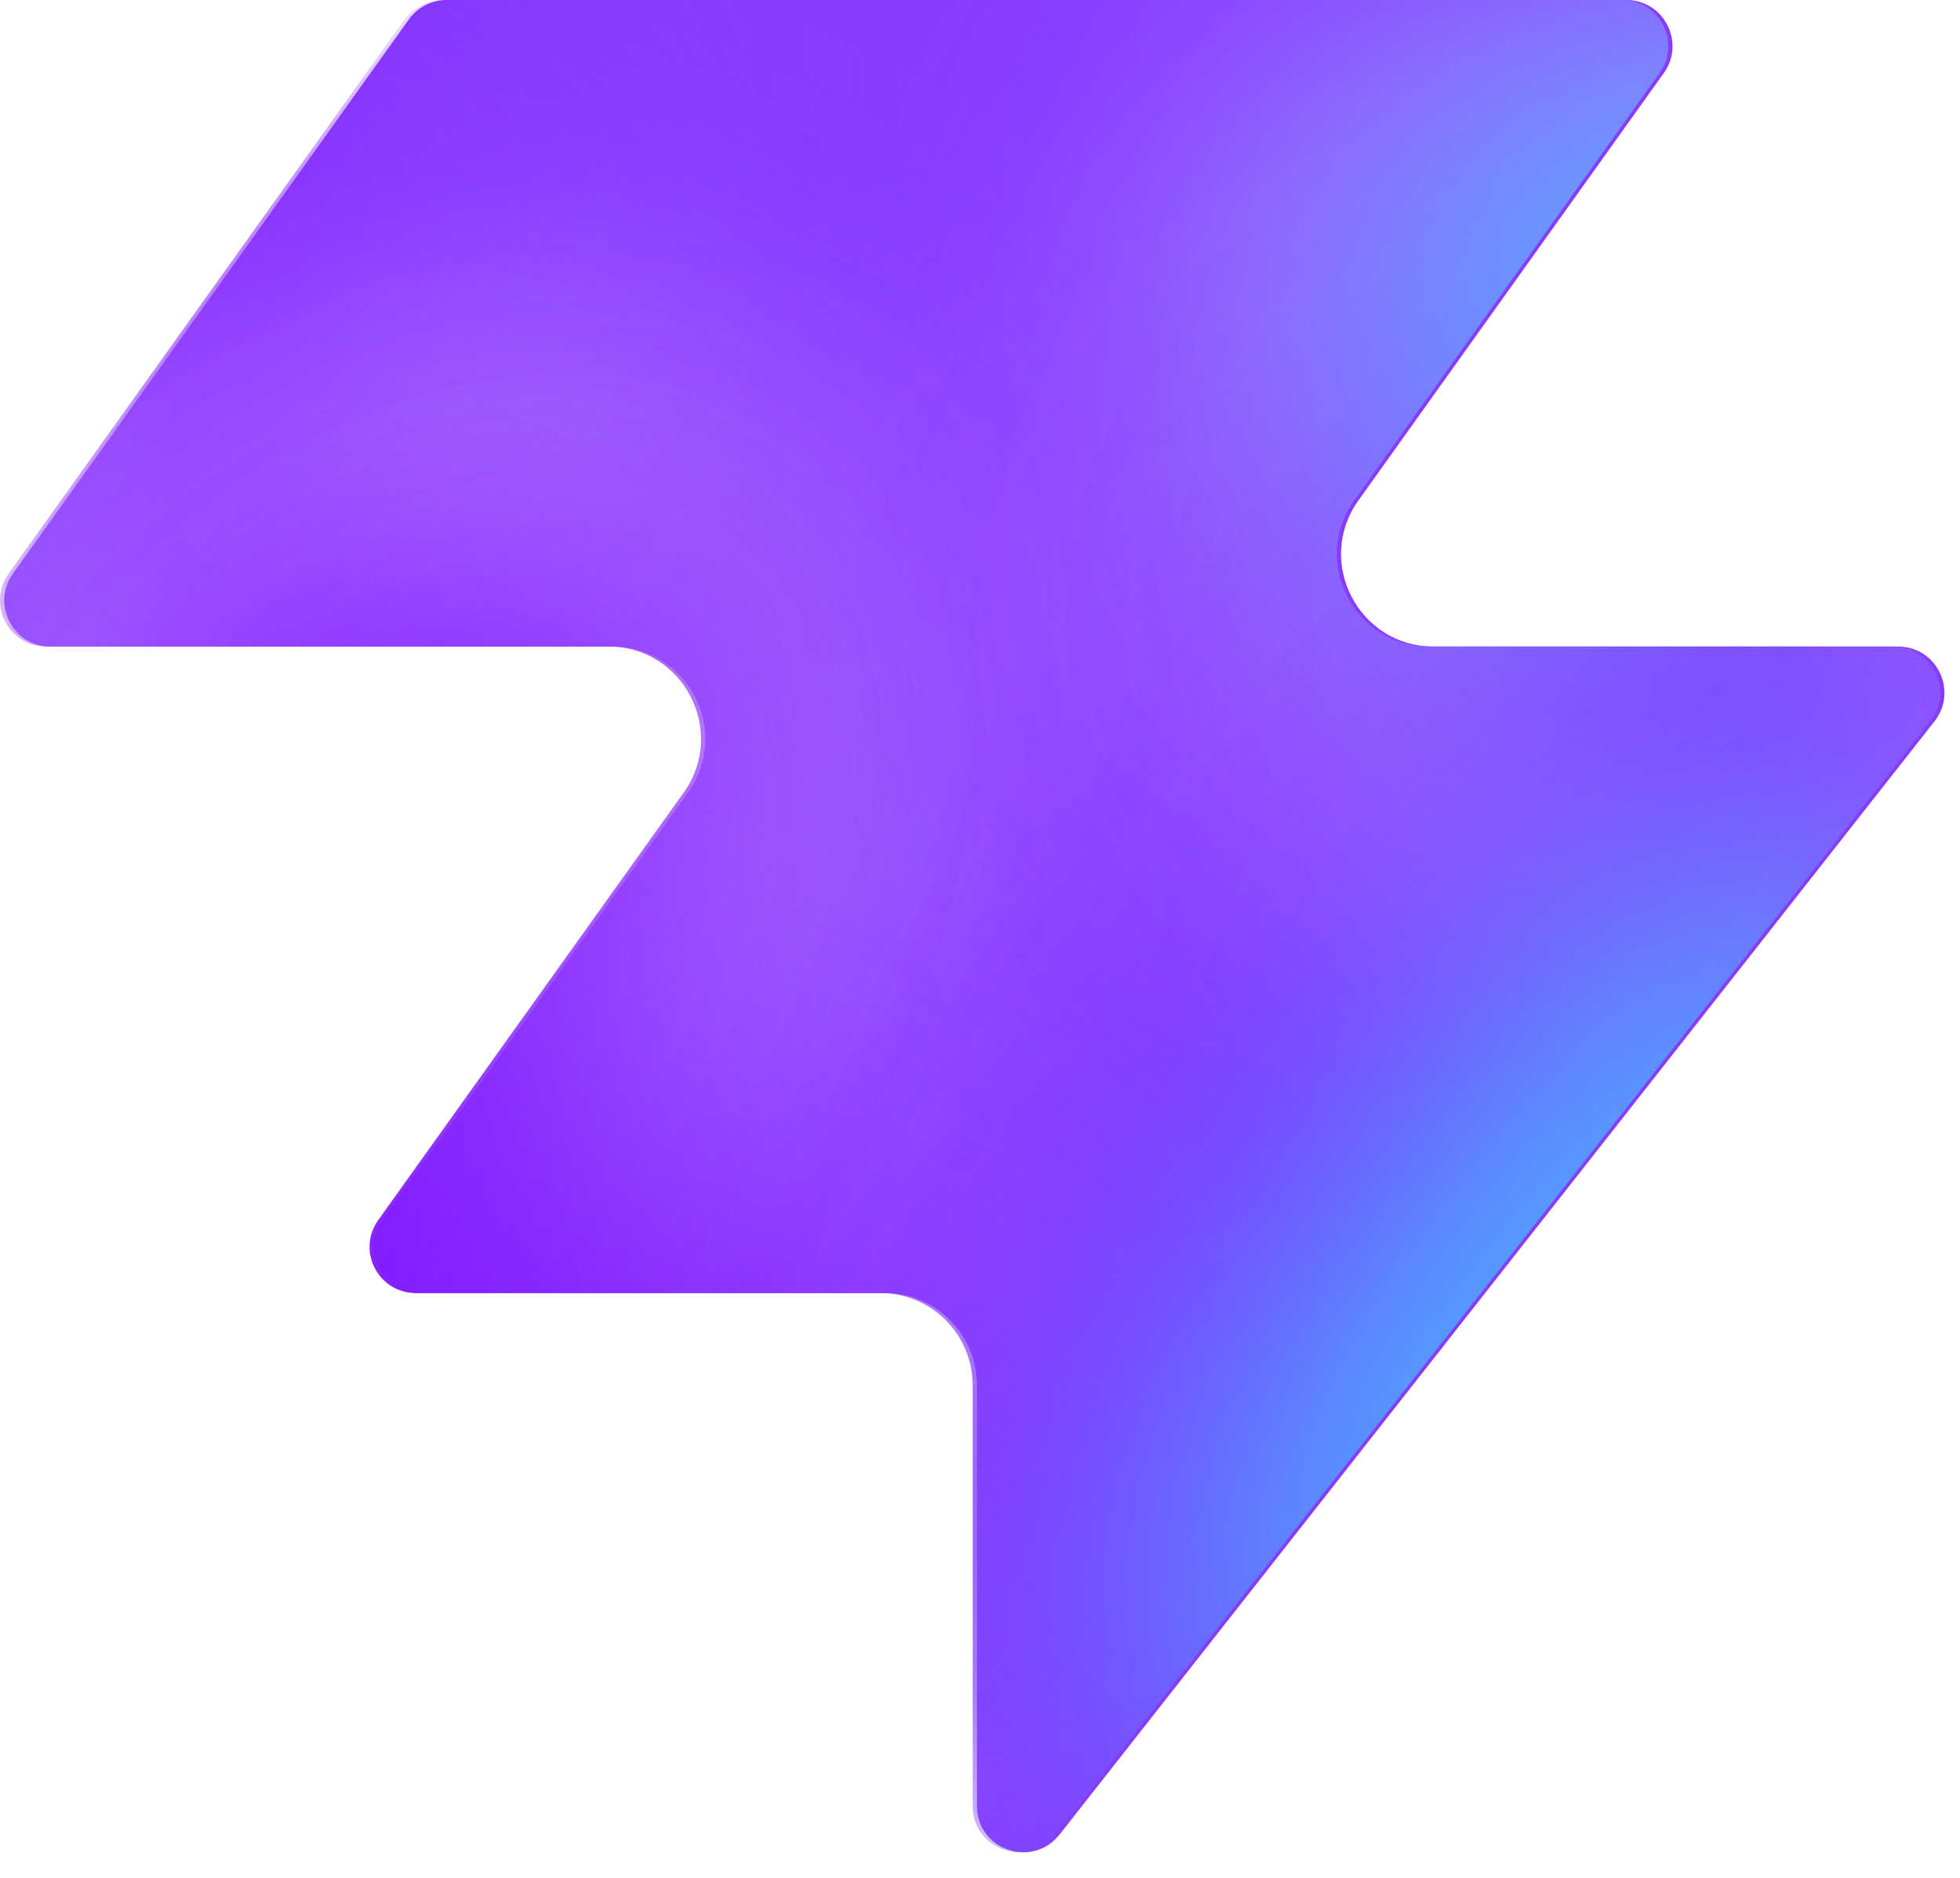
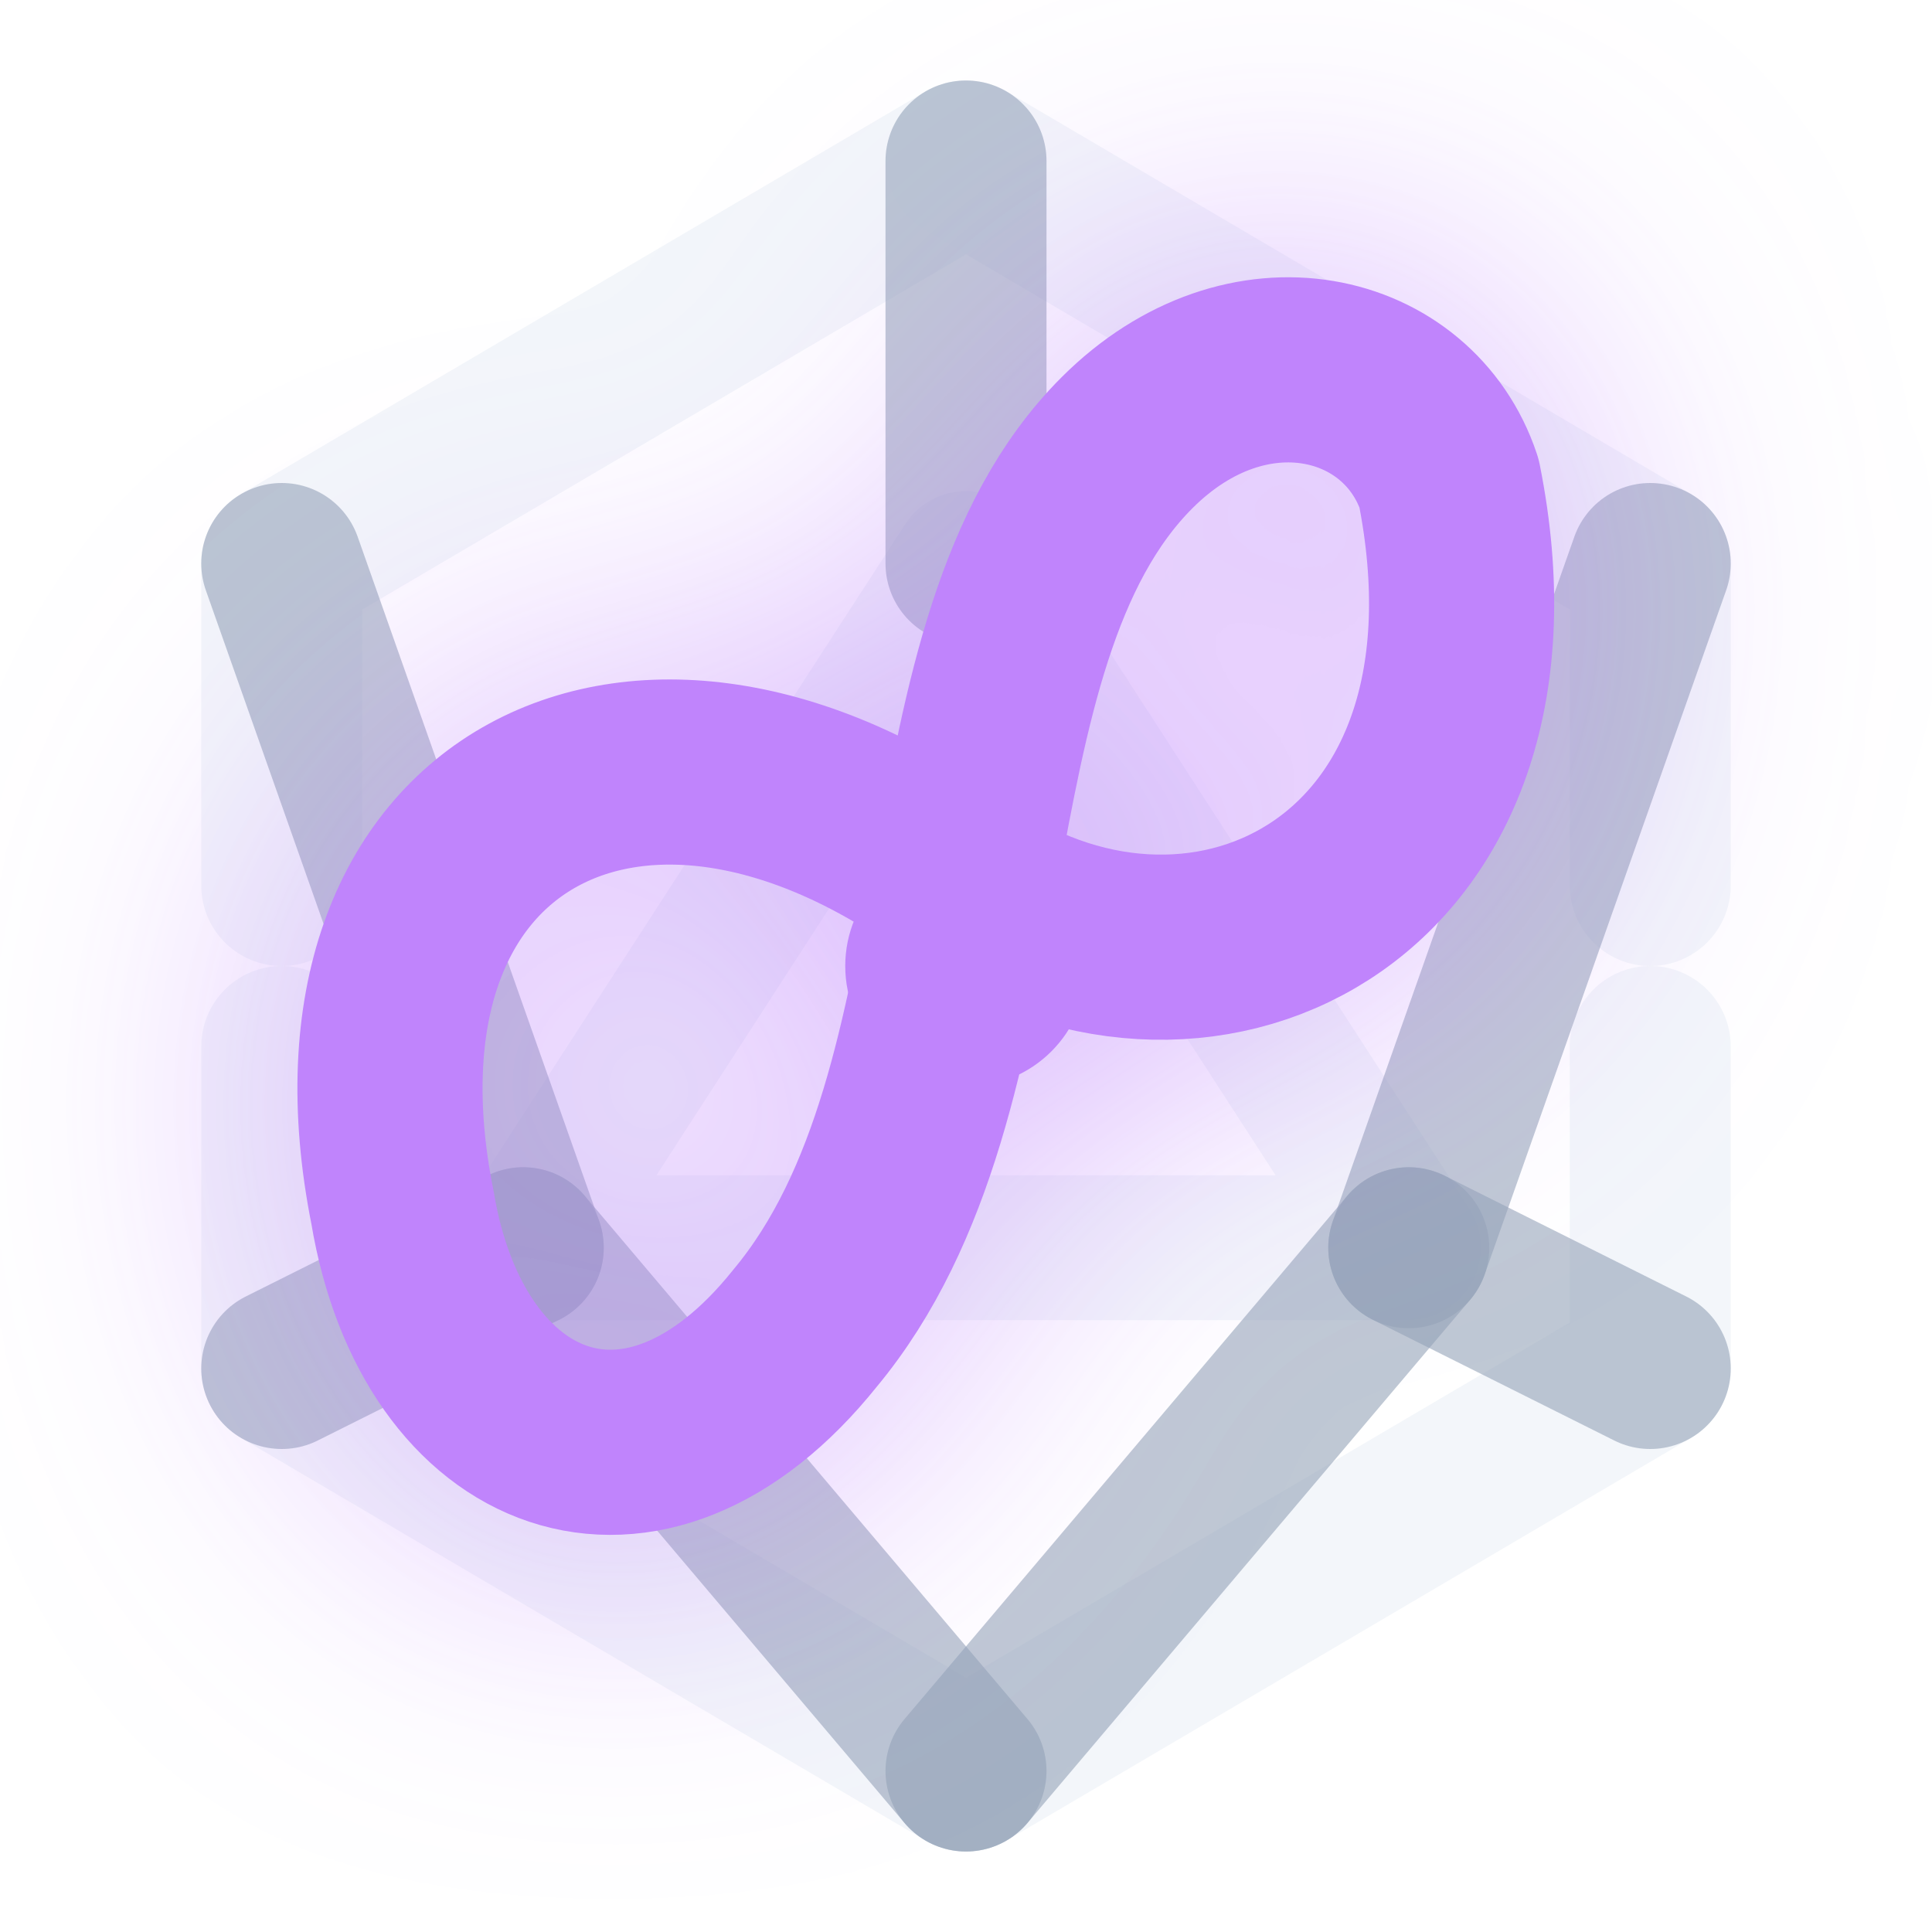
- <svg xmlns="http://www.w3.org/2000/svg" width="48" height="46" fill="none" viewBox="0 0 48 46">
-   <path fill="#863bff" d="M25.946 44.938c-.664.845-2.021.375-2.021-.698V33.937a2.26 2.26 0 0 0-2.262-2.262H10.287c-.92 0-1.456-1.04-.92-1.788l7.48-10.471c1.07-1.497 0-3.578-1.842-3.578H1.237c-.92 0-1.456-1.04-.92-1.788L10.013.474c.214-.297.556-.474.92-.474h28.894c.92 0 1.456 1.04.92 1.788l-7.48 10.471c-1.07 1.498 0 3.579 1.842 3.579h11.377c.943 0 1.473 1.088.89 1.83L25.947 44.94z" style="fill:#863bff;fill:color(display-p3 .525 .23 1);fill-opacity:1" />
-   <mask id="a" width="48" height="46" x="0" y="0" maskUnits="userSpaceOnUse" style="mask-type:alpha">
-     <path fill="#000" d="M25.842 44.938c-.664.844-2.021.375-2.021-.698V33.937a2.26 2.26 0 0 0-2.262-2.262H10.183c-.92 0-1.456-1.04-.92-1.788l7.48-10.471c1.07-1.498 0-3.579-1.842-3.579H1.133c-.92 0-1.456-1.04-.92-1.787L9.91.473c.214-.297.556-.474.92-.474h28.894c.92 0 1.456 1.04.92 1.788l-7.48 10.471c-1.07 1.498 0 3.578 1.842 3.578h11.377c.943 0 1.473 1.088.89 1.832L25.843 44.94z" style="fill:#000;fill-opacity:1" />
-   </mask>
-   <g mask="url(#a)">
-     <g filter="url(#b)">
-       <ellipse cx="5.508" cy="14.704" fill="#ede6ff" rx="5.508" ry="14.704" style="fill:#ede6ff;fill:color(display-p3 .927 .903 1);fill-opacity:1" transform="matrix(.00324 1 1 -.00324 -4.47 31.516)" />
-     </g>
-     <g filter="url(#c)">
-       <ellipse cx="10.399" cy="29.851" fill="#ede6ff" rx="10.399" ry="29.851" style="fill:#ede6ff;fill:color(display-p3 .927 .903 1);fill-opacity:1" transform="matrix(.00324 1 1 -.00324 -39.328 7.883)" />
-     </g>
-     <g filter="url(#d)">
-       <ellipse cx="5.508" cy="30.487" fill="#7e14ff" rx="5.508" ry="30.487" style="fill:#7e14ff;fill:color(display-p3 .492 .077 1);fill-opacity:1" transform="rotate(89.814 -25.913 -14.639)scale(1 -1)" />
-     </g>
-     <g filter="url(#e)">
-       <ellipse cx="5.508" cy="30.599" fill="#7e14ff" rx="5.508" ry="30.599" style="fill:#7e14ff;fill:color(display-p3 .492 .077 1);fill-opacity:1" transform="rotate(89.814 -32.644 -3.334)scale(1 -1)" />
-     </g>
-     <g filter="url(#f)">
-       <ellipse cx="5.508" cy="30.599" fill="#7e14ff" rx="5.508" ry="30.599" style="fill:#7e14ff;fill:color(display-p3 .492 .077 1);fill-opacity:1" transform="matrix(.00324 1 1 -.00324 -34.34 30.47)" />
-     </g>
-     <g filter="url(#g)">
-       <ellipse cx="14.072" cy="22.078" fill="#ede6ff" rx="14.072" ry="22.078" style="fill:#ede6ff;fill:color(display-p3 .927 .903 1);fill-opacity:1" transform="rotate(93.35 24.506 48.493)scale(-1 1)" />
-     </g>
-     <g filter="url(#h)">
-       <ellipse cx="3.47" cy="21.501" fill="#7e14ff" rx="3.47" ry="21.501" style="fill:#7e14ff;fill:color(display-p3 .492 .077 1);fill-opacity:1" transform="rotate(89.009 28.708 47.59)scale(-1 1)" />
-     </g>
-     <g filter="url(#i)">
-       <ellipse cx="3.47" cy="21.501" fill="#7e14ff" rx="3.47" ry="21.501" style="fill:#7e14ff;fill:color(display-p3 .492 .077 1);fill-opacity:1" transform="rotate(89.009 28.708 47.59)scale(-1 1)" />
-     </g>
-     <g filter="url(#j)">
-       <ellipse cx=".387" cy="8.972" fill="#7e14ff" rx="4.407" ry="29.108" style="fill:#7e14ff;fill:color(display-p3 .492 .077 1);fill-opacity:1" transform="rotate(39.51 .387 8.972)" />
-     </g>
-     <g filter="url(#k)">
-       <ellipse cx="47.523" cy="-6.092" fill="#7e14ff" rx="4.407" ry="29.108" style="fill:#7e14ff;fill:color(display-p3 .492 .077 1);fill-opacity:1" transform="rotate(37.892 47.523 -6.092)" />
-     </g>
-     <g filter="url(#l)">
-       <ellipse cx="41.412" cy="6.333" fill="#47bfff" rx="5.971" ry="9.665" style="fill:#47bfff;fill:color(display-p3 .28 .748 1);fill-opacity:1" transform="rotate(37.892 41.412 6.333)" />
-     </g>
-     <g filter="url(#m)">
-       <ellipse cx="-1.879" cy="38.332" fill="#7e14ff" rx="4.407" ry="29.108" style="fill:#7e14ff;fill:color(display-p3 .492 .077 1);fill-opacity:1" transform="rotate(37.892 -1.88 38.332)" />
-     </g>
-     <g filter="url(#n)">
-       <ellipse cx="-1.879" cy="38.332" fill="#7e14ff" rx="4.407" ry="29.108" style="fill:#7e14ff;fill:color(display-p3 .492 .077 1);fill-opacity:1" transform="rotate(37.892 -1.88 38.332)" />
-     </g>
-     <g filter="url(#o)">
-       <ellipse cx="35.651" cy="29.907" fill="#7e14ff" rx="4.407" ry="29.108" style="fill:#7e14ff;fill:color(display-p3 .492 .077 1);fill-opacity:1" transform="rotate(37.892 35.651 29.907)" />
-     </g>
-     <g filter="url(#p)">
-       <ellipse cx="38.418" cy="32.4" fill="#47bfff" rx="5.971" ry="15.297" style="fill:#47bfff;fill:color(display-p3 .28 .748 1);fill-opacity:1" transform="rotate(37.892 38.418 32.4)" />
-     </g>
-   </g>
-   <defs>
-     <filter id="b" width="60.045" height="41.654" x="-19.77" y="16.149" color-interpolation-filters="sRGB" filterUnits="userSpaceOnUse">
-       <feFlood flood-opacity="0" result="BackgroundImageFix" />
-       <feBlend in="SourceGraphic" in2="BackgroundImageFix" result="shape" />
-       <feGaussianBlur result="effect1_foregroundBlur_2002_17158" stdDeviation="7.659" />
-     </filter>
-     <filter id="c" width="90.34" height="51.437" x="-54.613" y="-7.533" color-interpolation-filters="sRGB" filterUnits="userSpaceOnUse">
-       <feFlood flood-opacity="0" result="BackgroundImageFix" />
-       <feBlend in="SourceGraphic" in2="BackgroundImageFix" result="shape" />
-       <feGaussianBlur result="effect1_foregroundBlur_2002_17158" stdDeviation="7.659" />
-     </filter>
-     <filter id="d" width="79.355" height="29.4" x="-49.64" y="2.03" color-interpolation-filters="sRGB" filterUnits="userSpaceOnUse">
-       <feFlood flood-opacity="0" result="BackgroundImageFix" />
-       <feBlend in="SourceGraphic" in2="BackgroundImageFix" result="shape" />
-       <feGaussianBlur result="effect1_foregroundBlur_2002_17158" stdDeviation="4.596" />
-     </filter>
-     <filter id="e" width="79.579" height="29.4" x="-45.045" y="20.029" color-interpolation-filters="sRGB" filterUnits="userSpaceOnUse">
-       <feFlood flood-opacity="0" result="BackgroundImageFix" />
-       <feBlend in="SourceGraphic" in2="BackgroundImageFix" result="shape" />
-       <feGaussianBlur result="effect1_foregroundBlur_2002_17158" stdDeviation="4.596" />
-     </filter>
-     <filter id="f" width="79.579" height="29.4" x="-43.513" y="21.178" color-interpolation-filters="sRGB" filterUnits="userSpaceOnUse">
-       <feFlood flood-opacity="0" result="BackgroundImageFix" />
-       <feBlend in="SourceGraphic" in2="BackgroundImageFix" result="shape" />
-       <feGaussianBlur result="effect1_foregroundBlur_2002_17158" stdDeviation="4.596" />
-     </filter>
-     <filter id="g" width="74.749" height="58.852" x="15.756" y="-17.901" color-interpolation-filters="sRGB" filterUnits="userSpaceOnUse">
-       <feFlood flood-opacity="0" result="BackgroundImageFix" />
-       <feBlend in="SourceGraphic" in2="BackgroundImageFix" result="shape" />
-       <feGaussianBlur result="effect1_foregroundBlur_2002_17158" stdDeviation="7.659" />
-     </filter>
-     <filter id="h" width="61.377" height="25.362" x="23.548" y="2.284" color-interpolation-filters="sRGB" filterUnits="userSpaceOnUse">
-       <feFlood flood-opacity="0" result="BackgroundImageFix" />
-       <feBlend in="SourceGraphic" in2="BackgroundImageFix" result="shape" />
-       <feGaussianBlur result="effect1_foregroundBlur_2002_17158" stdDeviation="4.596" />
-     </filter>
-     <filter id="i" width="61.377" height="25.362" x="23.548" y="2.284" color-interpolation-filters="sRGB" filterUnits="userSpaceOnUse">
-       <feFlood flood-opacity="0" result="BackgroundImageFix" />
-       <feBlend in="SourceGraphic" in2="BackgroundImageFix" result="shape" />
-       <feGaussianBlur result="effect1_foregroundBlur_2002_17158" stdDeviation="4.596" />
-     </filter>
-     <filter id="j" width="56.045" height="63.649" x="-27.636" y="-22.853" color-interpolation-filters="sRGB" filterUnits="userSpaceOnUse">
-       <feFlood flood-opacity="0" result="BackgroundImageFix" />
-       <feBlend in="SourceGraphic" in2="BackgroundImageFix" result="shape" />
-       <feGaussianBlur result="effect1_foregroundBlur_2002_17158" stdDeviation="4.596" />
-     </filter>
-     <filter id="k" width="54.814" height="64.646" x="20.116" y="-38.415" color-interpolation-filters="sRGB" filterUnits="userSpaceOnUse">
-       <feFlood flood-opacity="0" result="BackgroundImageFix" />
-       <feBlend in="SourceGraphic" in2="BackgroundImageFix" result="shape" />
-       <feGaussianBlur result="effect1_foregroundBlur_2002_17158" stdDeviation="4.596" />
-     </filter>
-     <filter id="l" width="33.541" height="35.313" x="24.641" y="-11.323" color-interpolation-filters="sRGB" filterUnits="userSpaceOnUse">
-       <feFlood flood-opacity="0" result="BackgroundImageFix" />
-       <feBlend in="SourceGraphic" in2="BackgroundImageFix" result="shape" />
-       <feGaussianBlur result="effect1_foregroundBlur_2002_17158" stdDeviation="4.596" />
-     </filter>
-     <filter id="m" width="54.814" height="64.646" x="-29.286" y="6.009" color-interpolation-filters="sRGB" filterUnits="userSpaceOnUse">
-       <feFlood flood-opacity="0" result="BackgroundImageFix" />
-       <feBlend in="SourceGraphic" in2="BackgroundImageFix" result="shape" />
-       <feGaussianBlur result="effect1_foregroundBlur_2002_17158" stdDeviation="4.596" />
-     </filter>
-     <filter id="n" width="54.814" height="64.646" x="-29.286" y="6.009" color-interpolation-filters="sRGB" filterUnits="userSpaceOnUse">
-       <feFlood flood-opacity="0" result="BackgroundImageFix" />
-       <feBlend in="SourceGraphic" in2="BackgroundImageFix" result="shape" />
-       <feGaussianBlur result="effect1_foregroundBlur_2002_17158" stdDeviation="4.596" />
-     </filter>
-     <filter id="o" width="54.814" height="64.646" x="8.244" y="-2.416" color-interpolation-filters="sRGB" filterUnits="userSpaceOnUse">
-       <feFlood flood-opacity="0" result="BackgroundImageFix" />
-       <feBlend in="SourceGraphic" in2="BackgroundImageFix" result="shape" />
-       <feGaussianBlur result="effect1_foregroundBlur_2002_17158" stdDeviation="4.596" />
-     </filter>
-     <filter id="p" width="39.409" height="43.623" x="18.713" y="10.588" color-interpolation-filters="sRGB" filterUnits="userSpaceOnUse">
-       <feFlood flood-opacity="0" result="BackgroundImageFix" />
-       <feBlend in="SourceGraphic" in2="BackgroundImageFix" result="shape" />
-       <feGaussianBlur result="effect1_foregroundBlur_2002_17158" stdDeviation="4.596" />
-     </filter>
-   </defs>
+ <svg xmlns="http://www.w3.org/2000/svg" viewBox="0 0 24 24" fill="none" stroke="currentColor" stroke-width="2" stroke-linecap="round" stroke-linejoin="round">
+   <style>
+     /* Default dark theme values (high luminosity, deep energy) */
+     svg {
+       color: #f1f5f9; /* Slate-100 */
+     }
+     .barrier {
+       stroke: #f1f5f9;
+       opacity: 0.85;
+     }
+     .d20-inner {
+       stroke: #94a3b8; /* Slate-400 */
+       opacity: 0.6;
+     }
+     .cursed-flame {
+       stroke: #c084fc; /* Bright Purple/Violet */
+       filter: drop-shadow(0 0 2px rgba(192, 132, 252, 0.7));
+     }
+     .spark {
+       fill: #c084fc;
+     }
+ 
+     /* Light Theme override (high contrast, crisp lines) */
+     @media (prefers-color-scheme: light) {
+       svg {
+         color: #0f172a; /* Slate-900 */
+       }
+       .barrier {
+         stroke: #0f172a;
+         opacity: 0.9;
+       }
+       .d20-inner {
+         stroke: #64748b; /* Slate-500 */
+         opacity: 0.7;
+       }
+       .cursed-flame {
+         stroke: #7c3aed; /* Strong Deep Purple for high contrast on white tabs */
+         filter: drop-shadow(0 0 1px rgba(124, 58, 237, 0.4));
+       }
+       .spark {
+         fill: #7c3aed;
+       }
+     }
+   </style>
+   <path d="M12 2L20.5 7v4" class="barrier" />
+   <path d="M20.5 13v4L12 22" class="barrier" />
+   <path d="M12 22L3.5 17v-4" class="barrier" />
+   <path d="M3.5 11V7L12 2" class="barrier" />
+   
+   {/* Inner d20 structure */}
+   <path d="M12 7L17.5 15.5H6.5Z" stroke-width="1.8" class="barrier" />
+   <line x1="12" y1="2" x2="12" y2="7" class="d20-inner" />
+   <line x1="3.5" y1="7" x2="6.5" y2="15.5" class="d20-inner" />
+   <line x1="20.5" y1="7" x2="17.5" y2="15.5" class="d20-inner" />
+   <line x1="3.5" y1="17" x2="6.5" y2="15.5" class="d20-inner" />
+   <line x1="20.5" y1="17" x2="17.5" y2="15.5" class="d20-inner" />
+   <line x1="12" y1="22" x2="17.5" y2="15.5" class="d20-inner" />
+   <line x1="12" y1="22" x2="6.5" y2="15.5" class="d20-inner" />
+   <path d="M 5 15 C 4 10, 8 8, 12 11 C 15 13, 19 11, 18 6 C 17.5 4.5, 15.5 4, 14 5.5 C 11.5 8, 12.5 13.5, 10 16.5 C 8 19, 5.5 18, 5 15 Z" class="cursed-flame" stroke-width="2.3" />
+   <circle cx="12" cy="12" r="1.5" class="spark" stroke="none" />
</svg>
